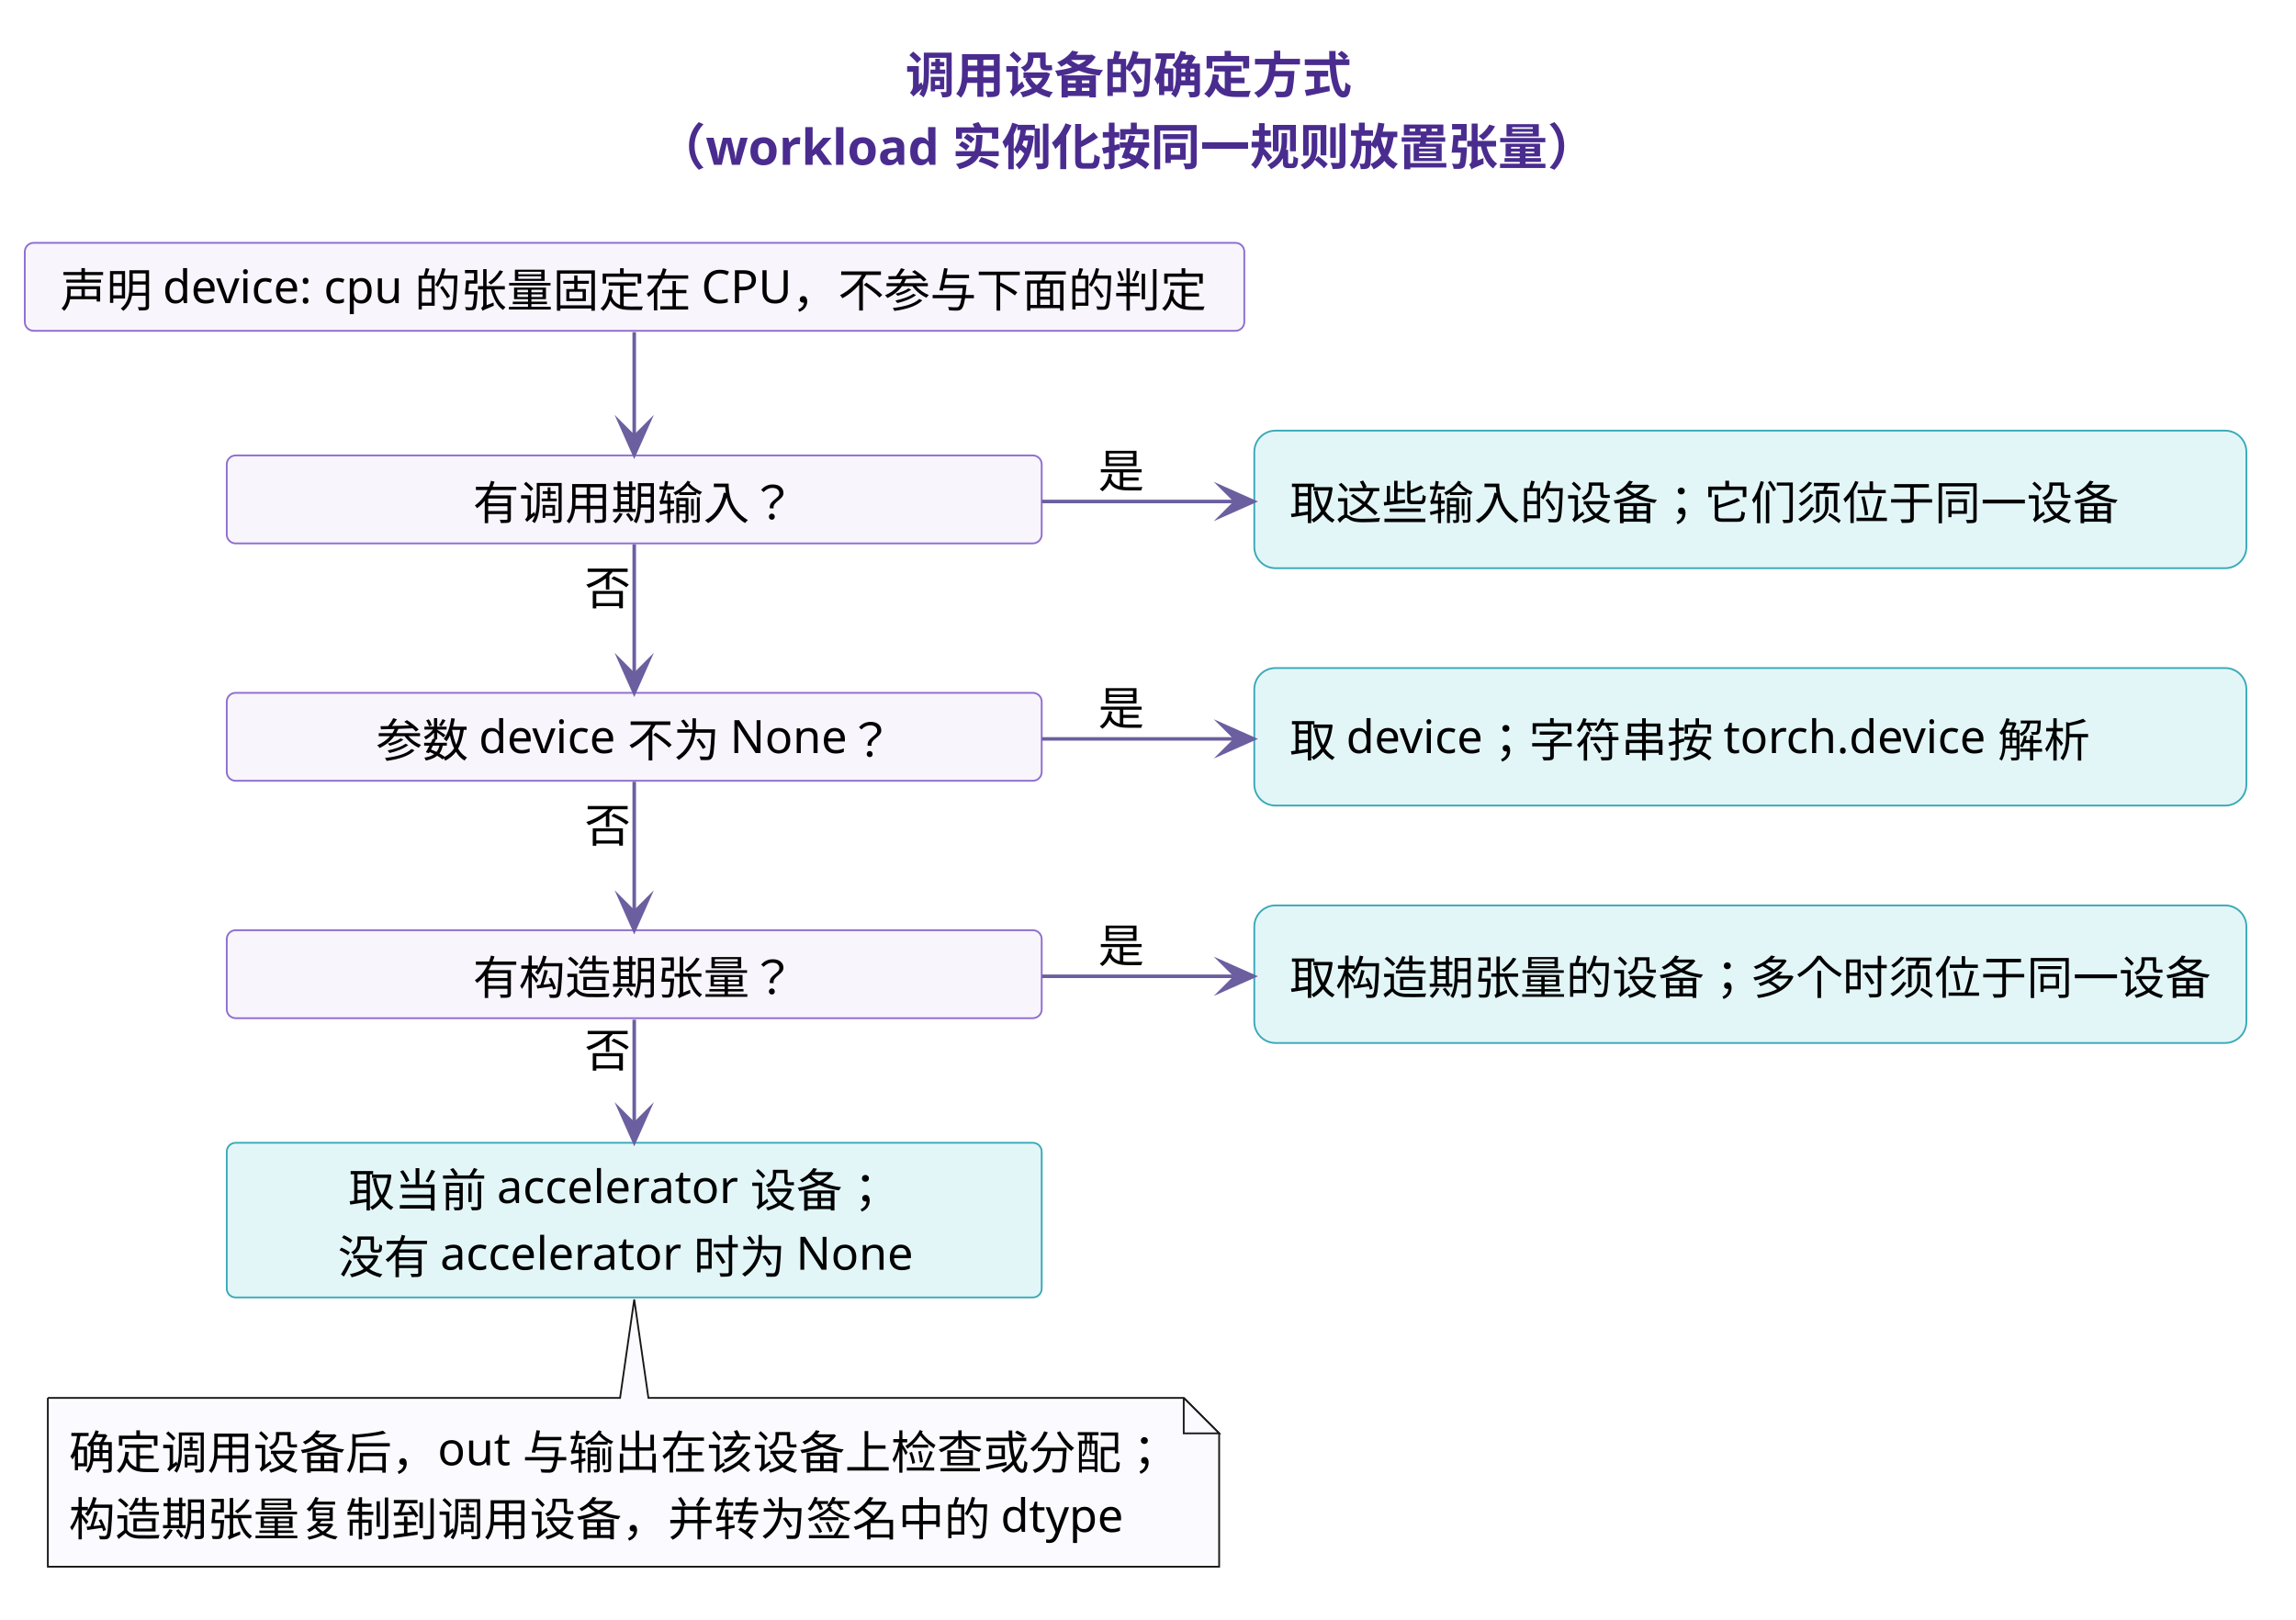
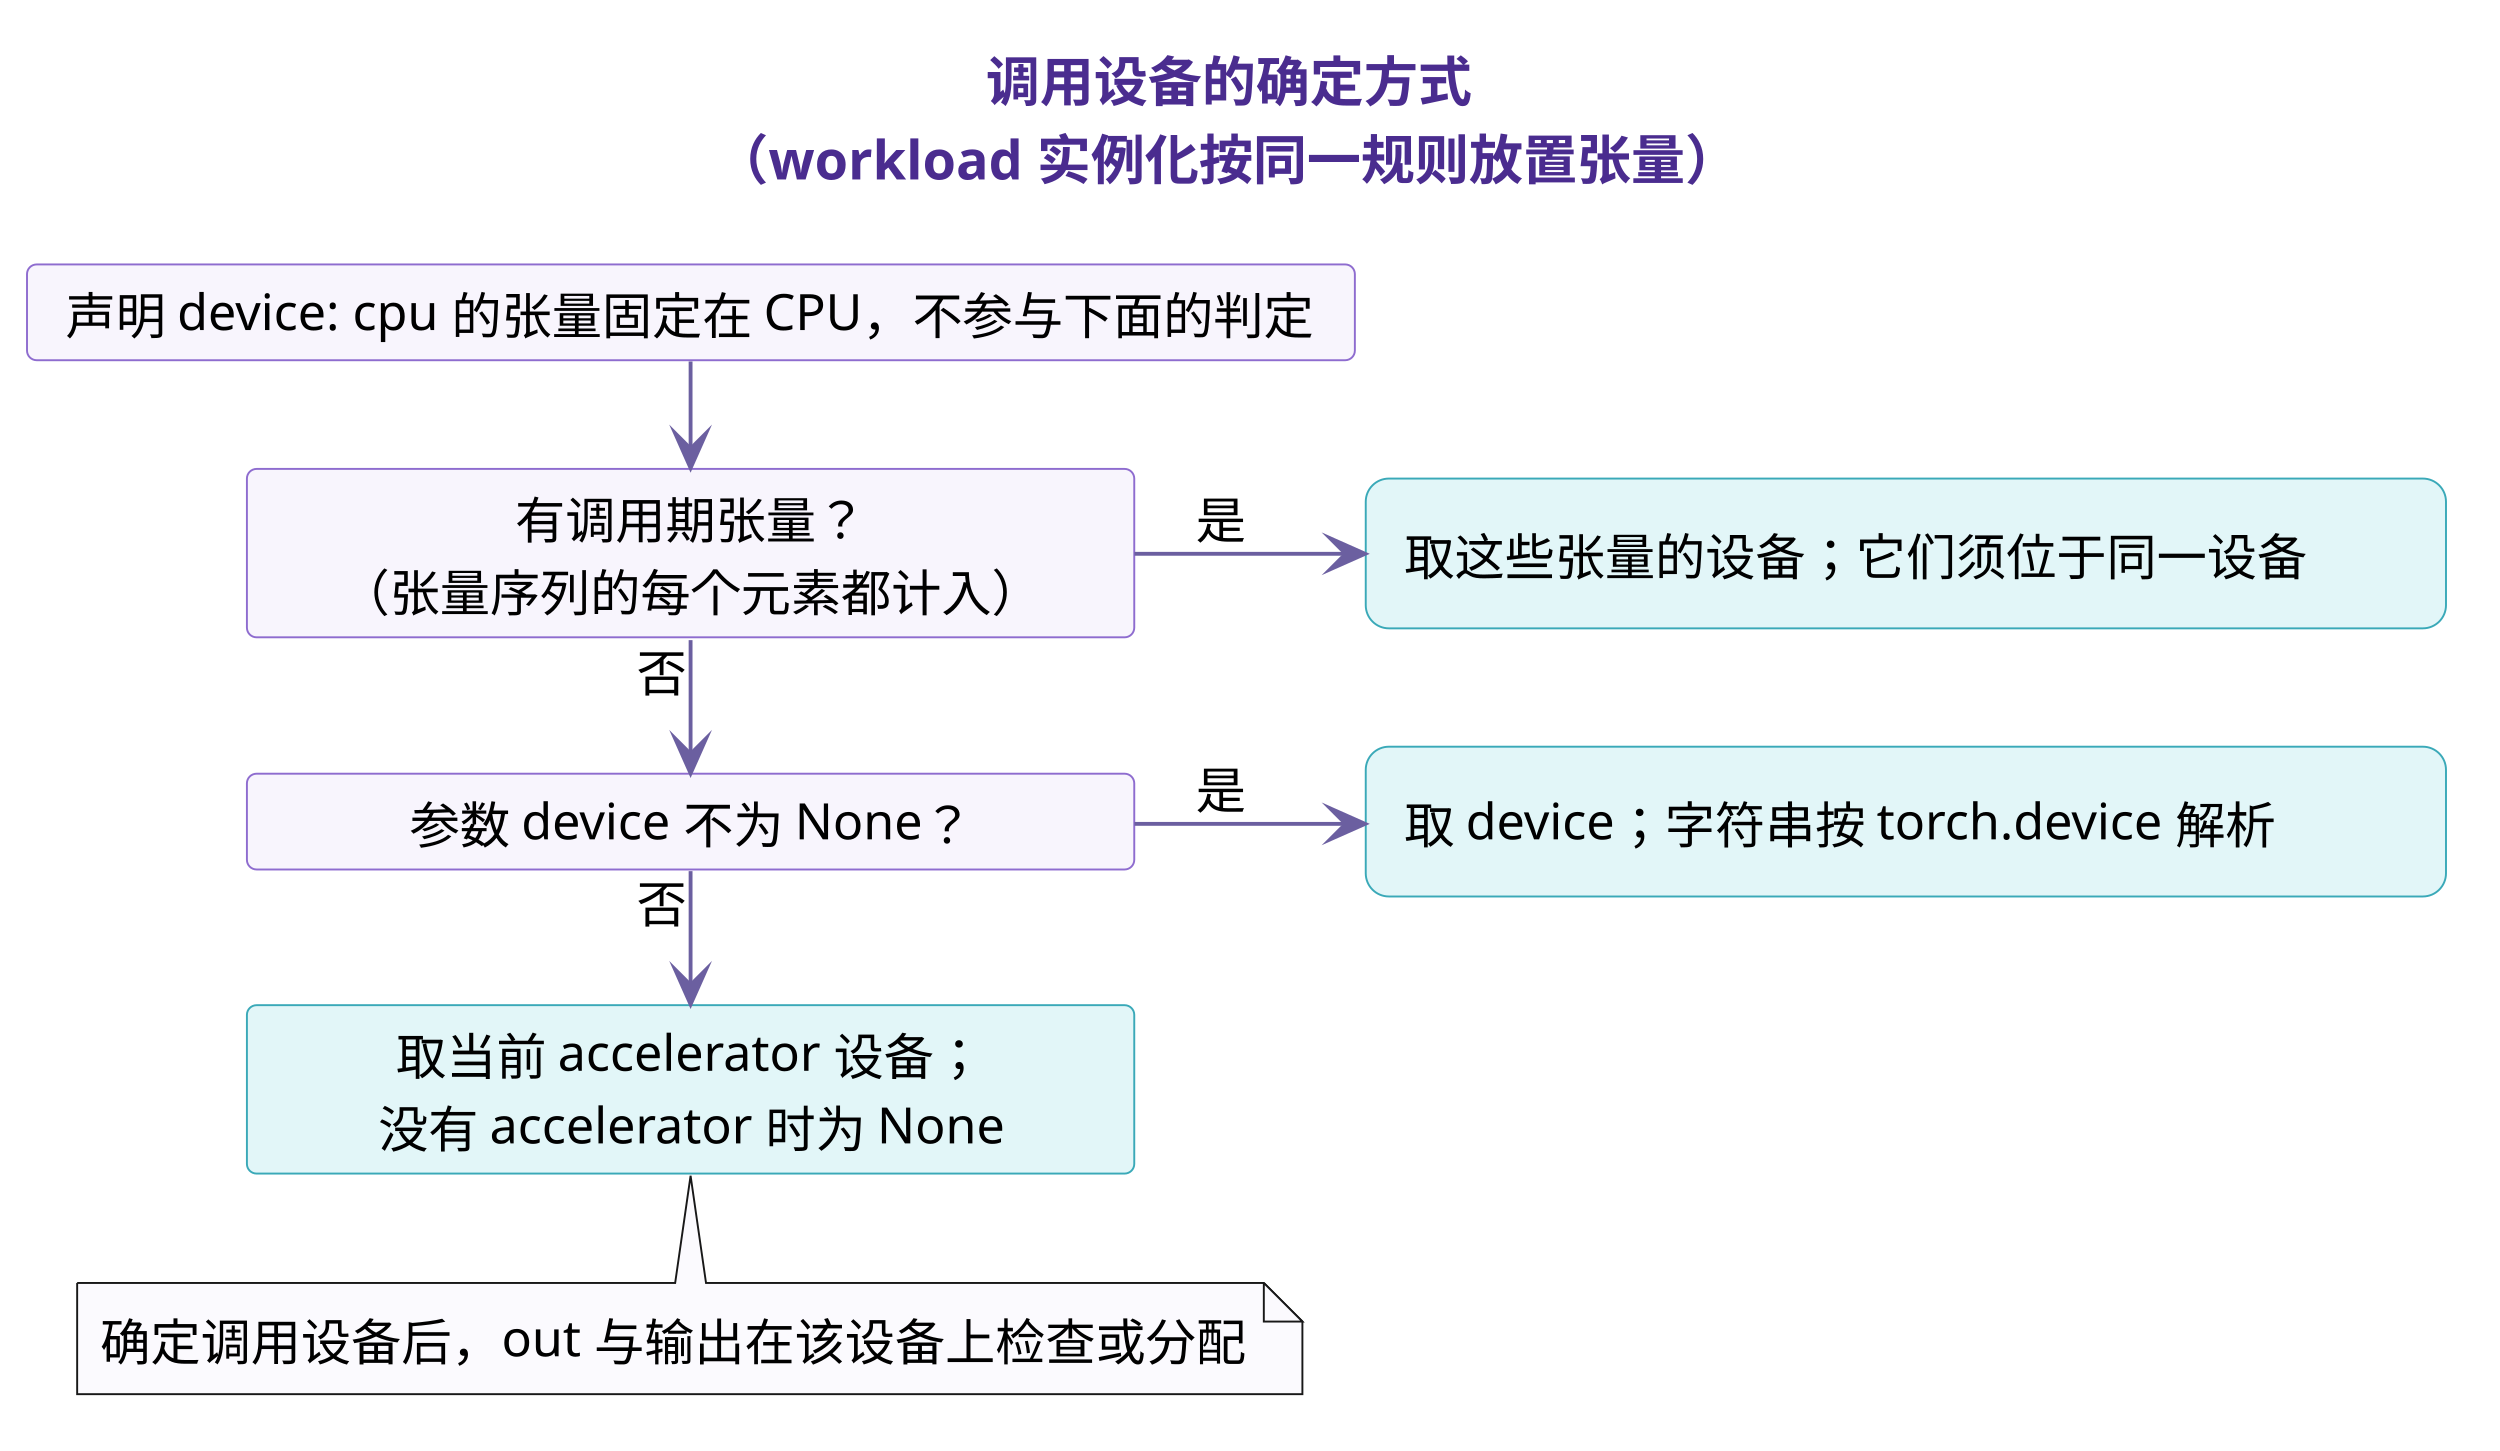
- <svg xmlns="http://www.w3.org/2000/svg" contentStyleType="text/css" data-diagram-type="DESCRIPTION" height="457px" preserveAspectRatio="none" style="width:648px;height:457px;background:#FFFFFF;" version="1.1" viewBox="0 0 648 457" width="648px" zoomAndPan="magnify">
+ <svg xmlns="http://www.w3.org/2000/svg" contentStyleType="text/css" data-diagram-type="DESCRIPTION" height="376px" preserveAspectRatio="none" style="width:648px;height:376px;background:#FFFFFF;" version="1.1" viewBox="0 0 648 376" width="648px" zoomAndPan="magnify">
  <defs />
  <g>
    <g class="title" data-source-line="27">
-       <text fill="#4A2C8F" font-family="'Noto Sans SC','PingFang SC','Microsoft YaHei',sans-serif" font-size="14" font-weight="700" lengthAdjust="spacing" textLength="129.937" x="255.532" y="26.24">调用设备的确定方式</text>
+       <text fill="#4A2C8F" font-family="'Noto Sans SC','PingFang SC','Microsoft YaHei',sans-serif" font-size="14" font-weight="700" lengthAdjust="spacing" textLength="129.937" x="255.531" y="26.24">调用设备的确定方式</text>
      <text fill="#4A2C8F" font-family="'Noto Sans SC','PingFang SC','Microsoft YaHei',sans-serif" font-size="14" font-weight="700" lengthAdjust="spacing" textLength="270.654" x="185.173" y="46.512">（workload 实例化按同一规则放置张量）</text>
    </g>
    <g class="entity" data-qualified-name="pre" data-source-line="29" id="ent0001">
      <rect fill="#F8F5FD" height="24.824" rx="2.5" ry="2.5" style="stroke:#8E6CCF;stroke-width:0.5;" width="344.181" x="7" y="68.544" />
      <text fill="#000000" font-family="'Noto Sans SC','PingFang SC','Microsoft YaHei',sans-serif" font-size="13" lengthAdjust="spacing" textLength="324.181" x="17" y="86.624">声明 device: cpu 的张量固定在 CPU，不参与下面的判定</text>
    </g>
    <g class="entity" data-qualified-name="c1" data-source-line="30" id="ent0002">
-       <rect fill="#F8F5FD" height="24.824" rx="2.5" ry="2.5" style="stroke:#8E6CCF;stroke-width:0.5;" width="230" x="64" y="128.544" />
-       <text fill="#000000" font-family="'Noto Sans SC','PingFang SC','Microsoft YaHei',sans-serif" font-size="13" lengthAdjust="spacing" textLength="91" x="133.5" y="146.624">有调用期输入？</text>
+       <rect fill="#F8F5FD" height="43.648" rx="2.5" ry="2.5" style="stroke:#8E6CCF;stroke-width:0.5;" width="230" x="64" y="121.544" />
+       <text fill="#000000" font-family="'Noto Sans SC','PingFang SC','Microsoft YaHei',sans-serif" font-size="13" lengthAdjust="spacing" textLength="91" x="133.5" y="139.624">有调用期张量？</text>
+       <text fill="#000000" font-family="'Noto Sans SC','PingFang SC','Microsoft YaHei',sans-serif" font-size="13" lengthAdjust="spacing" textLength="182" x="88" y="158.448">（张量序列的每个元素都计入）</text>
    </g>
    <g class="entity" data-qualified-name="c2" data-source-line="31" id="ent0003">
-       <rect fill="#F8F5FD" height="24.824" rx="2.5" ry="2.5" style="stroke:#8E6CCF;stroke-width:0.5;" width="230" x="64" y="195.544" />
-       <text fill="#000000" font-family="'Noto Sans SC','PingFang SC','Microsoft YaHei',sans-serif" font-size="13" lengthAdjust="spacing" textLength="145.587" x="106.206" y="213.624">参数 device 不为 None？</text>
+       <rect fill="#F8F5FD" height="24.824" rx="2.5" ry="2.5" style="stroke:#8E6CCF;stroke-width:0.5;" width="230" x="64" y="200.544" />
+       <text fill="#000000" font-family="'Noto Sans SC','PingFang SC','Microsoft YaHei',sans-serif" font-size="13" lengthAdjust="spacing" textLength="145.587" x="106.206" y="218.624">参数 device 不为 None？</text>
    </g>
-     <g class="entity" data-qualified-name="c3" data-source-line="32" id="ent0004">
-       <rect fill="#F8F5FD" height="24.824" rx="2.5" ry="2.5" style="stroke:#8E6CCF;stroke-width:0.5;" width="230" x="64" y="262.544" />
-       <text fill="#000000" font-family="'Noto Sans SC','PingFang SC','Microsoft YaHei',sans-serif" font-size="13" lengthAdjust="spacing" textLength="91" x="133.5" y="280.624">有构造期张量？</text>
+     <g class="entity" data-qualified-name="r5" data-source-line="32" id="ent0004">
+       <rect fill="#E2F6F8" height="43.648" rx="2.5" ry="2.5" style="stroke:#3AA9B8;stroke-width:0.5;" width="230" x="64" y="260.544" />
+       <text fill="#000000" font-family="'Noto Sans SC','PingFang SC','Microsoft YaHei',sans-serif" font-size="13" lengthAdjust="spacing" textLength="152.685" x="102.657" y="278.624">取当前 accelerator 设备；</text>
+       <text fill="#000000" font-family="'Noto Sans SC','PingFang SC','Microsoft YaHei',sans-serif" font-size="13" lengthAdjust="spacing" textLength="162.006" x="97.997" y="297.448">没有 accelerator 时为 None</text>
    </g>
-     <g class="entity" data-qualified-name="r5" data-source-line="33" id="ent0005">
-       <rect fill="#E2F6F8" height="43.648" rx="2.5" ry="2.5" style="stroke:#3AA9B8;stroke-width:0.5;" width="230" x="64" y="322.544" />
-       <text fill="#000000" font-family="'Noto Sans SC','PingFang SC','Microsoft YaHei',sans-serif" font-size="13" lengthAdjust="spacing" textLength="161.324" x="98.338" y="340.624">取当前 accelerator 设备；</text>
-       <text fill="#000000" font-family="'Noto Sans SC','PingFang SC','Microsoft YaHei',sans-serif" font-size="13" lengthAdjust="spacing" textLength="167.372" x="95.314" y="359.448">没有 accelerator 时为 None</text>
+     <g class="entity" data-qualified-name="r1" data-source-line="34" id="ent0005">
+       <rect fill="#E2F6F8" height="38.824" rx="6" ry="6" style="stroke:#3AA9B8;stroke-width:0.5;" width="280" x="354" y="124.044" />
+       <text fill="#000000" font-family="'Noto Sans SC','PingFang SC','Microsoft YaHei',sans-serif" font-size="13" lengthAdjust="spacing" textLength="234" x="364" y="149.124">取这些张量的设备；它们须位于同一设备</text>
    </g>
-     <g class="entity" data-qualified-name="r1" data-source-line="35" id="ent0006">
-       <rect fill="#E2F6F8" height="38.824" rx="6" ry="6" style="stroke:#3AA9B8;stroke-width:0.5;" width="280" x="354" y="121.544" />
-       <text fill="#000000" font-family="'Noto Sans SC','PingFang SC','Microsoft YaHei',sans-serif" font-size="13" lengthAdjust="spacing" textLength="234" x="364" y="146.624">取这些输入的设备；它们须位于同一设备</text>
+     <g class="entity" data-qualified-name="r2" data-source-line="35" id="ent0006">
+       <rect fill="#E2F6F8" height="38.824" rx="6" ry="6" style="stroke:#3AA9B8;stroke-width:0.5;" width="280" x="354" y="193.544" />
+       <text fill="#000000" font-family="'Noto Sans SC','PingFang SC','Microsoft YaHei',sans-serif" font-size="13" lengthAdjust="spacing" textLength="227.578" x="364" y="218.624">取 device；字符串按 torch.device 解析</text>
    </g>
-     <g class="entity" data-qualified-name="r2" data-source-line="36" id="ent0007">
-       <rect fill="#E2F6F8" height="38.824" rx="6" ry="6" style="stroke:#3AA9B8;stroke-width:0.5;" width="280" x="354" y="188.544" />
-       <text fill="#000000" font-family="'Noto Sans SC','PingFang SC','Microsoft YaHei',sans-serif" font-size="13" lengthAdjust="spacing" textLength="227.578" x="364" y="213.624">取 device；字符串按 torch.device 解析</text>
+     <g class="entity" data-qualified-name="GMN13" data-source-line="46" id="ent0014">
+       <path d="M20,332.544 L20,361.368 A0,0 0 0 0 20,361.368 L337.582,361.368 A0,0 0 0 0 337.582,361.368 L337.582,342.544 L327.582,332.544 L183,332.544 L179,304.744 L175,332.544 L20,332.544 A0,0 0 0 0 20,332.544" fill="#FBFAFE" style="stroke:#181818;stroke-width:0.5;" />
+       <path d="M327.582,332.544 L327.582,342.544 L337.582,342.544 L327.582,332.544" fill="#FBFAFE" style="stroke:#181818;stroke-width:0.5;" />
+       <text fill="#000000" font-family="'Noto Sans SC','PingFang SC','Microsoft YaHei',sans-serif" font-size="13" lengthAdjust="spacing" textLength="296.582" x="26" y="352.624">确定调用设备后，out 与输出在该设备上检查或分配</text>
    </g>
-     <g class="entity" data-qualified-name="r3" data-source-line="37" id="ent0008">
-       <rect fill="#E2F6F8" height="38.824" rx="6" ry="6" style="stroke:#3AA9B8;stroke-width:0.5;" width="280" x="354" y="255.544" />
-       <text fill="#000000" font-family="'Noto Sans SC','PingFang SC','Microsoft YaHei',sans-serif" font-size="13" lengthAdjust="spacing" textLength="260" x="364" y="280.624">取构造期张量的设备；多个时须位于同一设备</text>
+     <g class="link" data-entity-1="ent0001" data-entity-2="ent0002" data-link-type="dependency" data-source-line="37" id="lnk7">
+       <path d="M179,93.694 C179,101.614 179,107.034 179,116.304" fill="none" id="pre-to-c1" style="stroke:#6B5FA0;stroke-width:1;" />
+       <polygon fill="#6B5FA0" points="179,121.304,183,112.304,179,116.304,175,112.304,179,121.304" style="stroke:#6B5FA0;stroke-width:1;stroke-linejoin:miter;stroke-miterlimit:10;" />
    </g>
-     <g class="entity" data-qualified-name="GMN18" data-source-line="51" id="ent0019">
-       <path d="M13.5,394.544 L13.5,442.192 A0,0 0 0 0 13.5,442.192 L344.082,442.192 A0,0 0 0 0 344.082,442.192 L344.082,404.544 L334.082,394.544 L183,394.544 L179,366.744 L175,394.544 L13.5,394.544 A0,0 0 0 0 13.5,394.544" fill="#FBFAFE" style="stroke:#181818;stroke-width:0.5;" />
-       <path d="M334.082,394.544 L334.082,404.544 L344.082,404.544 L334.082,394.544" fill="#FBFAFE" style="stroke:#181818;stroke-width:0.5;" />
-       <text fill="#000000" font-family="'Noto Sans SC','PingFang SC','Microsoft YaHei',sans-serif" font-size="13" lengthAdjust="spacing" textLength="309.582" x="19.5" y="414.624">确定调用设备后，out 与输出在该设备上检查或分配；</text>
-       <text fill="#000000" font-family="'Noto Sans SC','PingFang SC','Microsoft YaHei',sans-serif" font-size="13" lengthAdjust="spacing" textLength="297.908" x="19.5" y="433.448">构造期张量复制到调用设备，并转为签名中的 dtype</text>
+     <g class="link" data-entity-1="ent0002" data-entity-2="ent0003" data-link-type="dependency" data-source-line="38" id="lnk8">
+       <path d="M179,165.914 C179,177.344 179,185.824 179,195.434" fill="none" id="c1-to-c2" style="stroke:#6B5FA0;stroke-width:1;" />
+       <polygon fill="#6B5FA0" points="179,200.434,183,191.434,179,195.434,175,191.434,179,200.434" style="stroke:#6B5FA0;stroke-width:1;stroke-linejoin:miter;stroke-miterlimit:10;" />
+       <text fill="#000000" font-family="'Noto Sans SC','PingFang SC','Microsoft YaHei',sans-serif" font-size="13" lengthAdjust="spacing" textLength="13" x="165" y="179.254">否</text>
    </g>
-     <g class="link" data-entity-1="ent0001" data-entity-2="ent0002" data-link-type="dependency" data-source-line="39" id="lnk9">
-       <path d="M179,93.764 C179,103.954 179,113.164 179,123.334" fill="none" id="pre-to-c1" style="stroke:#6B5FA0;stroke-width:1;" />
-       <polygon fill="#6B5FA0" points="179,128.334,183,119.334,179,123.334,175,119.334,179,128.334" style="stroke:#6B5FA0;stroke-width:1;stroke-linejoin:miter;stroke-miterlimit:10;" />
+     <g class="link" data-entity-1="ent0003" data-entity-2="ent0004" data-link-type="dependency" data-source-line="39" id="lnk9">
+       <path d="M179,225.794 C179,235.434 179,243.914 179,255.314" fill="none" id="c2-to-r5" style="stroke:#6B5FA0;stroke-width:1;" />
+       <polygon fill="#6B5FA0" points="179,260.314,183,251.314,179,255.314,175,251.314,179,260.314" style="stroke:#6B5FA0;stroke-width:1;stroke-linejoin:miter;stroke-miterlimit:10;" />
+       <text fill="#000000" font-family="'Noto Sans SC','PingFang SC','Microsoft YaHei',sans-serif" font-size="13" lengthAdjust="spacing" textLength="13" x="165" y="239.134">否</text>
    </g>
-     <g class="link" data-entity-1="ent0002" data-entity-2="ent0003" data-link-type="dependency" data-source-line="40" id="lnk10">
-       <path d="M179,153.644 C179,165.624 179,178.534 179,190.494" fill="none" id="c1-to-c2" style="stroke:#6B5FA0;stroke-width:1;" />
-       <polygon fill="#6B5FA0" points="179,195.494,183,186.494,179,190.494,175,186.494,179,195.494" style="stroke:#6B5FA0;stroke-width:1;stroke-linejoin:miter;stroke-miterlimit:10;" />
-       <text fill="#000000" font-family="'Noto Sans SC','PingFang SC','Microsoft YaHei',sans-serif" font-size="13" lengthAdjust="spacing" textLength="13" x="165" y="170.654">否</text>
+     <g class="link" data-entity-1="ent0002" data-entity-2="ent0005" data-link-type="dependency" data-source-line="40" id="lnk10">
+       <path d="M294.06,143.544 C313.48,143.544 328.83,143.544 348.81,143.544" fill="none" id="c1-to-r1" style="stroke:#6B5FA0;stroke-width:1;" />
+       <polygon fill="#6B5FA0" points="353.81,143.544,344.81,139.544,348.81,143.544,344.81,147.544,353.81,143.544" style="stroke:#6B5FA0;stroke-width:1;stroke-linejoin:miter;stroke-miterlimit:10;" />
+       <text fill="#000000" font-family="'Noto Sans SC','PingFang SC','Microsoft YaHei',sans-serif" font-size="13" lengthAdjust="spacing" textLength="13" x="309.93" y="139.624">是</text>
    </g>
-     <g class="link" data-entity-1="ent0003" data-entity-2="ent0004" data-link-type="dependency" data-source-line="41" id="lnk11">
-       <path d="M179,220.644 C179,232.624 179,245.534 179,257.494" fill="none" id="c2-to-c3" style="stroke:#6B5FA0;stroke-width:1;" />
-       <polygon fill="#6B5FA0" points="179,262.494,183,253.494,179,257.494,175,253.494,179,262.494" style="stroke:#6B5FA0;stroke-width:1;stroke-linejoin:miter;stroke-miterlimit:10;" />
-       <text fill="#000000" font-family="'Noto Sans SC','PingFang SC','Microsoft YaHei',sans-serif" font-size="13" lengthAdjust="spacing" textLength="13" x="165" y="237.654">否</text>
-     </g>
-     <g class="link" data-entity-1="ent0004" data-entity-2="ent0005" data-link-type="dependency" data-source-line="42" id="lnk12">
-       <path d="M179,287.794 C179,297.434 179,305.914 179,317.314" fill="none" id="c3-to-r5" style="stroke:#6B5FA0;stroke-width:1;" />
-       <polygon fill="#6B5FA0" points="179,322.314,183,313.314,179,317.314,175,313.314,179,322.314" style="stroke:#6B5FA0;stroke-width:1;stroke-linejoin:miter;stroke-miterlimit:10;" />
-       <text fill="#000000" font-family="'Noto Sans SC','PingFang SC','Microsoft YaHei',sans-serif" font-size="13" lengthAdjust="spacing" textLength="13" x="165" y="301.134">否</text>
-     </g>
-     <g class="link" data-entity-1="ent0002" data-entity-2="ent0006" data-link-type="dependency" data-source-line="43" id="lnk13">
-       <path d="M294.06,141.544 C313.48,141.544 328.83,141.544 348.81,141.544" fill="none" id="c1-to-r1" style="stroke:#6B5FA0;stroke-width:1;" />
-       <polygon fill="#6B5FA0" points="353.81,141.544,344.81,137.544,348.81,141.544,344.81,145.544,353.81,141.544" style="stroke:#6B5FA0;stroke-width:1;stroke-linejoin:miter;stroke-miterlimit:10;" />
-       <text fill="#000000" font-family="'Noto Sans SC','PingFang SC','Microsoft YaHei',sans-serif" font-size="13" lengthAdjust="spacing" textLength="13" x="309.93" y="137.624">是</text>
-     </g>
-     <g class="link" data-entity-1="ent0003" data-entity-2="ent0007" data-link-type="dependency" data-source-line="44" id="lnk14">
-       <path d="M294.06,208.544 C313.48,208.544 328.83,208.544 348.81,208.544" fill="none" id="c2-to-r2" style="stroke:#6B5FA0;stroke-width:1;" />
-       <polygon fill="#6B5FA0" points="353.81,208.544,344.81,204.544,348.81,208.544,344.81,212.544,353.81,208.544" style="stroke:#6B5FA0;stroke-width:1;stroke-linejoin:miter;stroke-miterlimit:10;" />
-       <text fill="#000000" font-family="'Noto Sans SC','PingFang SC','Microsoft YaHei',sans-serif" font-size="13" lengthAdjust="spacing" textLength="13" x="309.93" y="204.624">是</text>
-     </g>
-     <g class="link" data-entity-1="ent0004" data-entity-2="ent0008" data-link-type="dependency" data-source-line="45" id="lnk15">
-       <path d="M294.06,275.544 C313.48,275.544 328.83,275.544 348.81,275.544" fill="none" id="c3-to-r3" style="stroke:#6B5FA0;stroke-width:1;" />
-       <polygon fill="#6B5FA0" points="353.81,275.544,344.81,271.544,348.81,275.544,344.81,279.544,353.81,275.544" style="stroke:#6B5FA0;stroke-width:1;stroke-linejoin:miter;stroke-miterlimit:10;" />
-       <text fill="#000000" font-family="'Noto Sans SC','PingFang SC','Microsoft YaHei',sans-serif" font-size="13" lengthAdjust="spacing" textLength="13" x="309.93" y="271.624">是</text>
+     <g class="link" data-entity-1="ent0003" data-entity-2="ent0006" data-link-type="dependency" data-source-line="41" id="lnk11">
+       <path d="M294.06,213.544 C313.48,213.544 328.83,213.544 348.81,213.544" fill="none" id="c2-to-r2" style="stroke:#6B5FA0;stroke-width:1;" />
+       <polygon fill="#6B5FA0" points="353.81,213.544,344.81,209.544,348.81,213.544,344.81,217.544,353.81,213.544" style="stroke:#6B5FA0;stroke-width:1;stroke-linejoin:miter;stroke-miterlimit:10;" />
+       <text fill="#000000" font-family="'Noto Sans SC','PingFang SC','Microsoft YaHei',sans-serif" font-size="13" lengthAdjust="spacing" textLength="13" x="309.93" y="209.624">是</text>
    </g>
  </g>
</svg>
